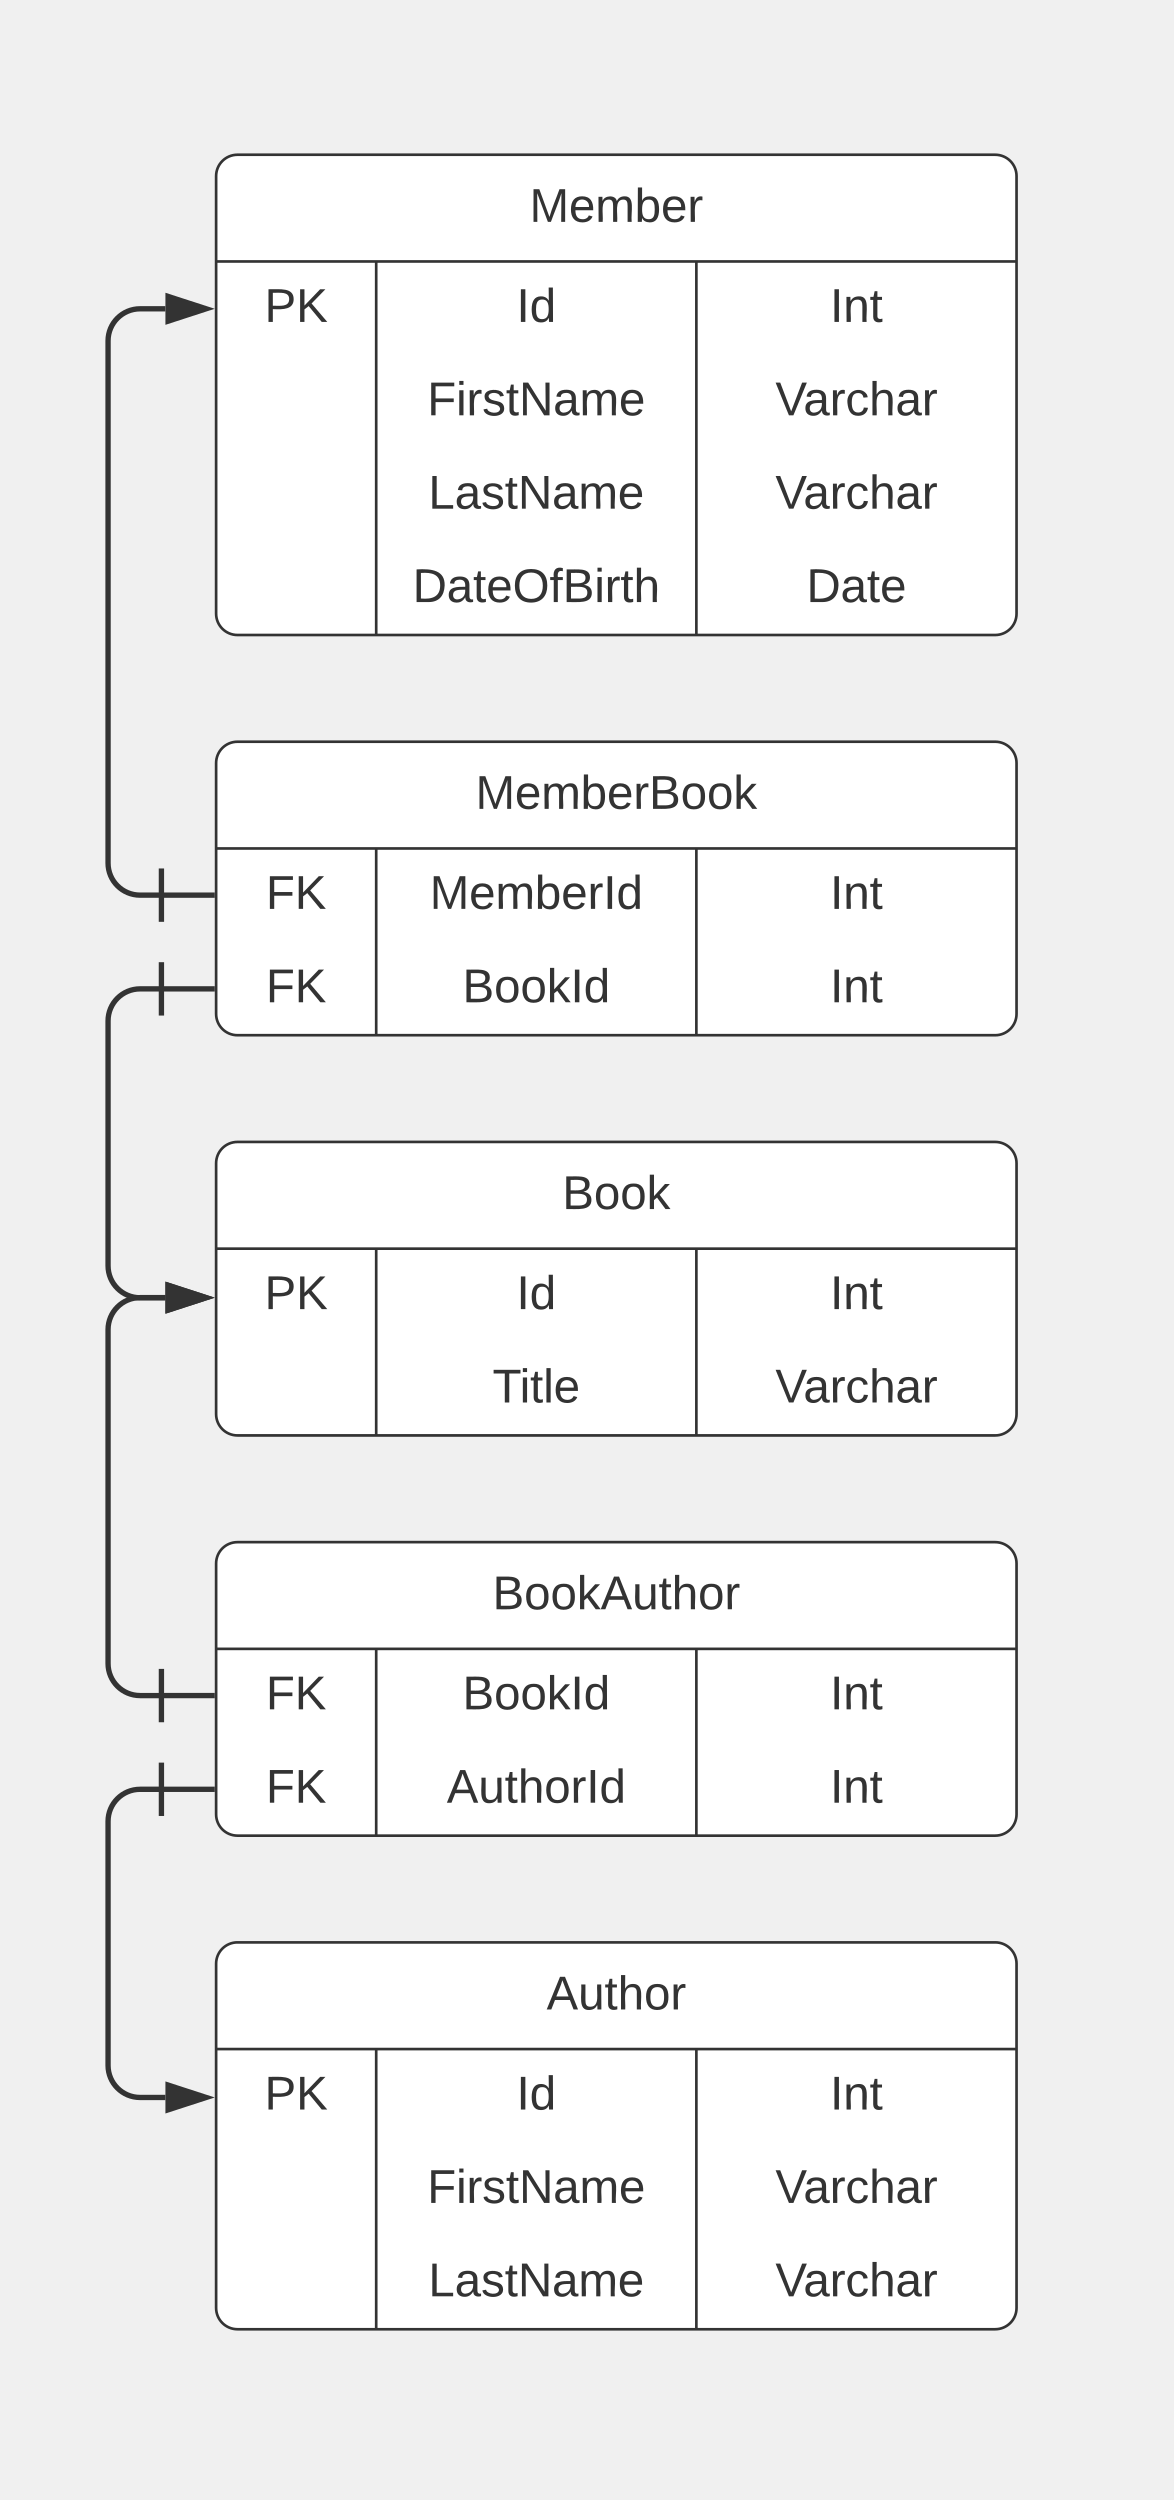
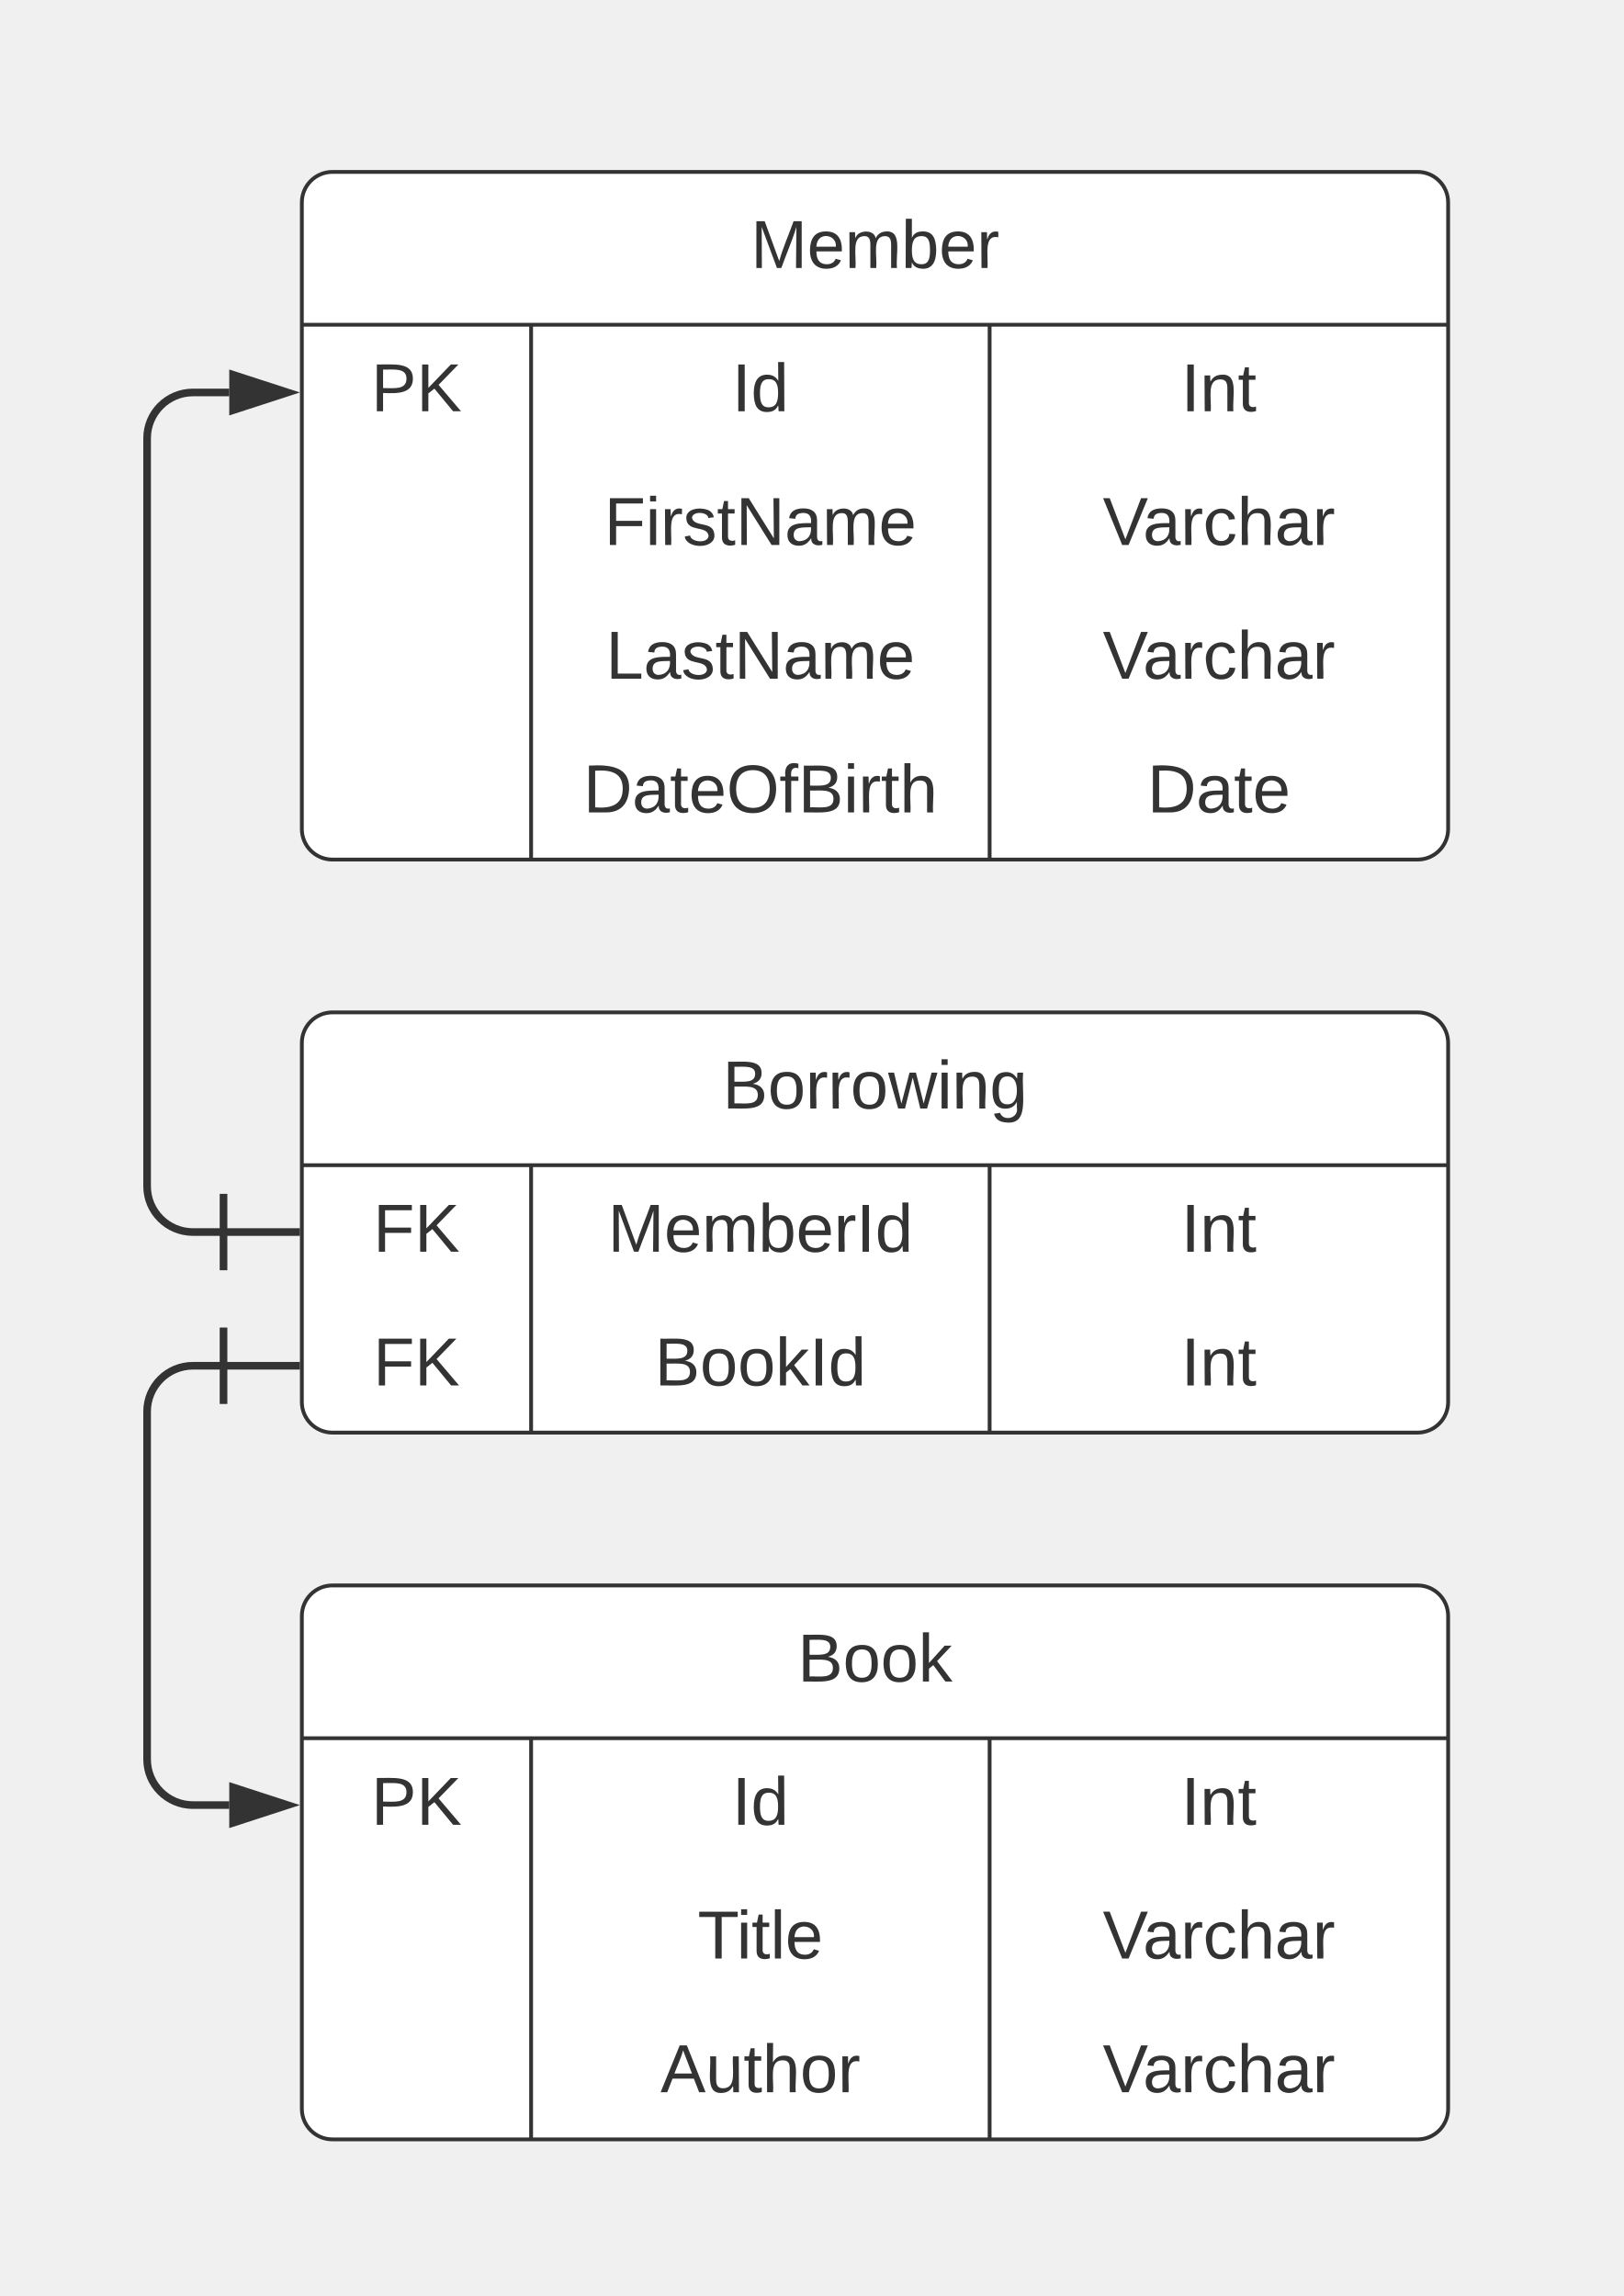
- <svg xmlns="http://www.w3.org/2000/svg" xmlns:ns1="lucid" xmlns:xlink="http://www.w3.org/1999/xlink" width="440" height="937">
-   <g transform="translate(-739 -172)" ns1:page-tab-id="0_0">
+ <svg xmlns="http://www.w3.org/2000/svg" xmlns:ns1="lucid" xmlns:xlink="http://www.w3.org/1999/xlink" width="425" height="601">
+   <g transform="translate(-741 -185)" ns1:page-tab-id="0_0">
    <path d="M820 238c0-4.42 3.58-8 8-8h284c4.42 0 8 3.58 8 8v164c0 4.42-3.58 8-8 8H828c-4.42 0-8-3.58-8-8z" fill="#fff" />
    <path d="M820 238c0-4.42 3.58-8 8-8h284c4.42 0 8 3.58 8 8v164c0 4.42-3.58 8-8 8H828c-4.42 0-8-3.58-8-8zM820 270h300M880 270v140M1000 270v140" stroke="#333" fill="none" />
    <use xlink:href="#a" transform="matrix(1,0,0,1,830,230) translate(107.4815 25.15556)" />
    <use xlink:href="#b" transform="matrix(1,0,0,1,825,272.5) translate(13.14815 20.15556)" />
    <use xlink:href="#c" transform="matrix(1,0,0,1,885,272.5) translate(47.59259 20.15556)" />
    <use xlink:href="#d" transform="matrix(1,0,0,1,1005,272.5) translate(45.12346 20.15556)" />
    <use xlink:href="#e" transform="matrix(1,0,0,1,885,307.5) translate(14.1358 20.15556)" />
    <use xlink:href="#f" transform="matrix(1,0,0,1,1005,307.5) translate(24.60494 20.15556)" />
    <use xlink:href="#g" transform="matrix(1,0,0,1,885,342.5) translate(14.55556 20.15556)" />
    <use xlink:href="#f" transform="matrix(1,0,0,1,1005,342.5) translate(24.60494 20.15556)" />
    <use xlink:href="#h" transform="matrix(1,0,0,1,885,377.5) translate(8.654321 20.15556)" />
    <use xlink:href="#i" transform="matrix(1,0,0,1,1005,377.5) translate(36.25926 20.15556)" />
-     <path d="M820 608c0-4.42 3.58-8 8-8h284c4.42 0 8 3.58 8 8v94c0 4.42-3.58 8-8 8H828c-4.42 0-8-3.58-8-8z" fill="#fff" />
-     <path d="M820 608c0-4.42 3.58-8 8-8h284c4.42 0 8 3.58 8 8v94c0 4.42-3.58 8-8 8H828c-4.42 0-8-3.58-8-8zM820 640h300M880 640v70M1000 640v70" stroke="#333" fill="none" />
+     <path d="M820 608c0-4.42 3.58-8 8-8h284c4.42 0 8 3.58 8 8v129c0 4.42-3.58 8-8 8H828c-4.42 0-8-3.58-8-8z" fill="#fff" />
+     <path d="M820 608c0-4.42 3.58-8 8-8h284c4.42 0 8 3.58 8 8v129c0 4.42-3.58 8-8 8H828c-4.42 0-8-3.58-8-8zM820 640h300M880 640v105M1000 640v105" stroke="#333" fill="none" />
    <use xlink:href="#j" transform="matrix(1,0,0,1,830,600) translate(119.7531 25.15556)" />
    <use xlink:href="#b" transform="matrix(1,0,0,1,825,642.5) translate(13.14815 20.15556)" />
    <use xlink:href="#c" transform="matrix(1,0,0,1,885,642.5) translate(47.59259 20.15556)" />
    <use xlink:href="#d" transform="matrix(1,0,0,1,1005,642.5) translate(45.12346 20.15556)" />
    <use xlink:href="#k" transform="matrix(1,0,0,1,885,677.5) translate(38.60494 20.15556)" />
    <use xlink:href="#f" transform="matrix(1,0,0,1,1005,677.5) translate(24.60494 20.15556)" />
-     <path d="M820 908c0-4.42 3.58-8 8-8h284c4.42 0 8 3.58 8 8v129c0 4.42-3.58 8-8 8H828c-4.42 0-8-3.58-8-8z" fill="#fff" />
-     <path d="M820 908c0-4.42 3.58-8 8-8h284c4.42 0 8 3.58 8 8v129c0 4.42-3.58 8-8 8H828c-4.42 0-8-3.58-8-8zM820 940h300M880 940v105M1000 940v105" stroke="#333" fill="none" />
-     <use xlink:href="#l" transform="matrix(1,0,0,1,830,900) translate(113.8519 25.15556)" />
-     <use xlink:href="#b" transform="matrix(1,0,0,1,825,942.5) translate(13.14815 20.15556)" />
-     <use xlink:href="#c" transform="matrix(1,0,0,1,885,942.5) translate(47.59259 20.15556)" />
-     <use xlink:href="#d" transform="matrix(1,0,0,1,1005,942.5) translate(45.12346 20.15556)" />
-     <use xlink:href="#e" transform="matrix(1,0,0,1,885,977.5) translate(14.1358 20.15556)" />
-     <use xlink:href="#f" transform="matrix(1,0,0,1,1005,977.5) translate(24.60494 20.15556)" />
-     <use xlink:href="#g" transform="matrix(1,0,0,1,885,1012.5) translate(14.55556 20.15556)" />
-     <use xlink:href="#f" transform="matrix(1,0,0,1,1005,1012.5) translate(24.60494 20.15556)" />
-     <path d="M820 758c0-4.42 3.58-8 8-8h284c4.42 0 8 3.58 8 8v94c0 4.42-3.58 8-8 8H828c-4.42 0-8-3.58-8-8z" fill="#fff" />
-     <path d="M820 758c0-4.42 3.58-8 8-8h284c4.42 0 8 3.58 8 8v94c0 4.42-3.58 8-8 8H828c-4.42 0-8-3.58-8-8zM820 790h300M880 790v70M1000 790v70" stroke="#333" fill="none" />
-     <use xlink:href="#m" transform="matrix(1,0,0,1,830,750) translate(93.60494 25.15556)" />
-     <use xlink:href="#n" transform="matrix(1,0,0,1,825,792.5) translate(13.66667 20.15556)" />
-     <use xlink:href="#o" transform="matrix(1,0,0,1,885,792.5) translate(27.34568 20.15556)" />
-     <use xlink:href="#d" transform="matrix(1,0,0,1,1005,792.5) translate(45.12346 20.15556)" />
-     <use xlink:href="#n" transform="matrix(1,0,0,1,825,827.5) translate(13.66667 20.15556)" />
-     <use xlink:href="#p" transform="matrix(1,0,0,1,885,827.5) translate(21.44444 20.15556)" />
-     <use xlink:href="#d" transform="matrix(1,0,0,1,1005,827.5) translate(45.12346 20.15556)" />
+     <use xlink:href="#l" transform="matrix(1,0,0,1,885,712.5) translate(28.85185 20.15556)" />
+     <use xlink:href="#m" transform="matrix(1,0,0,1,1005,712.5) translate(24.60494 20.15556)" />
    <path d="M820 458c0-4.42 3.58-8 8-8h284c4.42 0 8 3.58 8 8v94c0 4.42-3.58 8-8 8H828c-4.42 0-8-3.58-8-8z" fill="#fff" />
    <path d="M820 458c0-4.42 3.58-8 8-8h284c4.42 0 8 3.58 8 8v94c0 4.42-3.58 8-8 8H828c-4.42 0-8-3.58-8-8zM820 490h300M880 490v70M1000 490v70" stroke="#333" fill="none" />
-     <use xlink:href="#q" transform="matrix(1,0,0,1,830,450) translate(87.23457 25.15556)" />
-     <use xlink:href="#n" transform="matrix(1,0,0,1,825,492.5) translate(13.66667 20.15556)" />
-     <use xlink:href="#r" transform="matrix(1,0,0,1,885,492.5) translate(15.07407 20.15556)" />
+     <use xlink:href="#n" transform="matrix(1,0,0,1,830,450) translate(100.0988 25.15556)" />
+     <use xlink:href="#o" transform="matrix(1,0,0,1,825,492.5) translate(13.66667 20.15556)" />
+     <use xlink:href="#p" transform="matrix(1,0,0,1,885,492.5) translate(15.07407 20.15556)" />
    <use xlink:href="#d" transform="matrix(1,0,0,1,1005,492.5) translate(45.12346 20.15556)" />
-     <use xlink:href="#n" transform="matrix(1,0,0,1,825,527.5) translate(13.66667 20.15556)" />
-     <use xlink:href="#o" transform="matrix(1,0,0,1,885,527.5) translate(27.34568 20.15556)" />
+     <use xlink:href="#o" transform="matrix(1,0,0,1,825,527.5) translate(13.66667 20.15556)" />
+     <use xlink:href="#q" transform="matrix(1,0,0,1,885,527.5) translate(27.34568 20.15556)" />
    <use xlink:href="#d" transform="matrix(1,0,0,1,1005,527.5) translate(45.12346 20.15556)" />
-     <path d="M799.5 807.5h-8c-6.63 0-12-5.36-12-12V670.35c0-6.63 5.37-12 12-12h9.5" stroke="#333" stroke-width="2" fill="none" />
-     <path d="M799.5 797.5v20M819.5 807.5h-20" stroke="#333" stroke-width="2" fill="#fff" />
-     <path d="M816.26 658.34L802 662.97v-9.27z" stroke="#333" stroke-width="2" fill="#333" />
-     <path d="M799.5 842.63h-8c-6.63 0-12 5.37-12 12v91.5c0 6.62 5.37 12 12 12h9.5" stroke="#333" stroke-width="2" fill="none" />
-     <path d="M799.5 832.63v20M819.5 842.63h-20" stroke="#333" stroke-width="2" fill="#fff" />
-     <path d="M816.26 958.13L802 962.76v-9.27z" stroke="#333" stroke-width="2" fill="#333" />
-     <path d="M799.5 542.63h-8c-6.63 0-12 5.37-12 12v91.77c0 6.63 5.37 12 12 12h9.5" stroke="#333" stroke-width="2" fill="none" />
-     <path d="M799.5 532.63v20M819.5 542.63h-20" stroke="#333" stroke-width="2" fill="#fff" />
-     <path d="M816.26 658.4L802 663.04v-9.28z" stroke="#333" stroke-width="2" fill="#333" />
-     <path d="M799.5 507.5h-8c-6.63 0-12-5.36-12-12V299.74c0-6.62 5.37-12 12-12h9.5" stroke="#333" stroke-width="2" fill="none" />
+     <path d="M799.5 542.5h-8c-6.63 0-12 5.37-12 12v91c0 6.63 5.37 12 12 12h9.5" stroke="#333" stroke-width="2" fill="none" />
+     <path d="M799.5 532.5v20M819.5 542.5h-20" stroke="#333" stroke-width="2" fill="#fff" />
+     <path d="M816.26 657.5L802 662.14v-9.28z" stroke="#333" stroke-width="2" fill="#333" />
+     <path d="M799.5 507.5h-8c-6.63 0-12-5.37-12-12V299.73c0-6.62 5.37-12 12-12h9.5" stroke="#333" stroke-width="2" fill="none" />
    <path d="M799.5 497.5v20M819.5 507.5h-20" stroke="#333" stroke-width="2" fill="#fff" />
    <path d="M816.26 287.73L802 292.37v-9.27z" stroke="#333" stroke-width="2" fill="#333" />
    <defs>
-       <path fill="#333" d="M240 0l2-218c-23 76-54 145-80 218h-23L58-218 59 0H30v-248h44l77 211c21-75 51-140 76-211h43V0h-30" id="s" />
-       <path fill="#333" d="M100-194c63 0 86 42 84 106H49c0 40 14 67 53 68 26 1 43-12 49-29l28 8c-11 28-37 45-77 45C44 4 14-33 15-96c1-61 26-98 85-98zm52 81c6-60-76-77-97-28-3 7-6 17-6 28h103" id="t" />
-       <path fill="#333" d="M210-169c-67 3-38 105-44 169h-31v-121c0-29-5-50-35-48C34-165 62-65 56 0H25l-1-190h30c1 10-1 24 2 32 10-44 99-50 107 0 11-21 27-35 58-36 85-2 47 119 55 194h-31v-121c0-29-5-49-35-48" id="u" />
-       <path fill="#333" d="M115-194c53 0 69 39 70 98 0 66-23 100-70 100C84 3 66-7 56-30L54 0H23l1-261h32v101c10-23 28-34 59-34zm-8 174c40 0 45-34 45-75 0-40-5-75-45-74-42 0-51 32-51 76 0 43 10 73 51 73" id="v" />
-       <path fill="#333" d="M114-163C36-179 61-72 57 0H25l-1-190h30c1 12-1 29 2 39 6-27 23-49 58-41v29" id="w" />
+       <path fill="#333" d="M240 0l2-218c-23 76-54 145-80 218h-23L58-218 59 0H30v-248h44l77 211c21-75 51-140 76-211h43V0h-30" id="r" />
+       <path fill="#333" d="M100-194c63 0 86 42 84 106H49c0 40 14 67 53 68 26 1 43-12 49-29l28 8c-11 28-37 45-77 45C44 4 14-33 15-96c1-61 26-98 85-98zm52 81c6-60-76-77-97-28-3 7-6 17-6 28h103" id="s" />
+       <path fill="#333" d="M210-169c-67 3-38 105-44 169h-31v-121c0-29-5-50-35-48C34-165 62-65 56 0H25l-1-190h30c1 10-1 24 2 32 10-44 99-50 107 0 11-21 27-35 58-36 85-2 47 119 55 194h-31v-121c0-29-5-49-35-48" id="t" />
+       <path fill="#333" d="M115-194c53 0 69 39 70 98 0 66-23 100-70 100C84 3 66-7 56-30L54 0H23l1-261h32v101c10-23 28-34 59-34zm-8 174c40 0 45-34 45-75 0-40-5-75-45-74-42 0-51 32-51 76 0 43 10 73 51 73" id="u" />
+       <path fill="#333" d="M114-163C36-179 61-72 57 0H25l-1-190h30c1 12-1 29 2 39 6-27 23-49 58-41v29" id="v" />
      <g id="a">
-         <use transform="matrix(0.04938272,0,0,0.04938272,0,0)" xlink:href="#s" />
-         <use transform="matrix(0.04938272,0,0,0.04938272,14.76543,0)" xlink:href="#t" />
-         <use transform="matrix(0.04938272,0,0,0.04938272,24.64198,0)" xlink:href="#u" />
-         <use transform="matrix(0.04938272,0,0,0.04938272,39.40741,0)" xlink:href="#v" />
-         <use transform="matrix(0.04938272,0,0,0.04938272,49.28395,0)" xlink:href="#t" />
-         <use transform="matrix(0.04938272,0,0,0.04938272,59.16049,0)" xlink:href="#w" />
-       </g>
-       <path fill="#333" d="M30-248c87 1 191-15 191 75 0 78-77 80-158 76V0H30v-248zm33 125c57 0 124 11 124-50 0-59-68-47-124-48v98" id="x" />
-       <path fill="#333" d="M194 0L95-120 63-95V0H30v-248h33v124l119-124h40L117-140 236 0h-42" id="y" />
+         <use transform="matrix(0.04938272,0,0,0.04938272,0,0)" xlink:href="#r" />
+         <use transform="matrix(0.04938272,0,0,0.04938272,14.76543,0)" xlink:href="#s" />
+         <use transform="matrix(0.04938272,0,0,0.04938272,24.64198,0)" xlink:href="#t" />
+         <use transform="matrix(0.04938272,0,0,0.04938272,39.40741,0)" xlink:href="#u" />
+         <use transform="matrix(0.04938272,0,0,0.04938272,49.28395,0)" xlink:href="#s" />
+         <use transform="matrix(0.04938272,0,0,0.04938272,59.16049,0)" xlink:href="#v" />
+       </g>
+       <path fill="#333" d="M30-248c87 1 191-15 191 75 0 78-77 80-158 76V0H30v-248zm33 125c57 0 124 11 124-50 0-59-68-47-124-48v98" id="w" />
+       <path fill="#333" d="M194 0L95-120 63-95V0H30v-248h33v124l119-124h40L117-140 236 0h-42" id="x" />
      <g id="b">
-         <use transform="matrix(0.04938272,0,0,0.04938272,0,0)" xlink:href="#x" />
-         <use transform="matrix(0.04938272,0,0,0.04938272,11.85185,0)" xlink:href="#y" />
-       </g>
-       <path fill="#333" d="M33 0v-248h34V0H33" id="z" />
-       <path fill="#333" d="M85-194c31 0 48 13 60 33l-1-100h32l1 261h-30c-2-10 0-23-3-31C134-8 116 4 85 4 32 4 16-35 15-94c0-66 23-100 70-100zm9 24c-40 0-46 34-46 75 0 40 6 74 45 74 42 0 51-32 51-76 0-42-9-74-50-73" id="A" />
+         <use transform="matrix(0.04938272,0,0,0.04938272,0,0)" xlink:href="#w" />
+         <use transform="matrix(0.04938272,0,0,0.04938272,11.85185,0)" xlink:href="#x" />
+       </g>
+       <path fill="#333" d="M33 0v-248h34V0H33" id="y" />
+       <path fill="#333" d="M85-194c31 0 48 13 60 33l-1-100h32l1 261h-30c-2-10 0-23-3-31C134-8 116 4 85 4 32 4 16-35 15-94c0-66 23-100 70-100zm9 24c-40 0-46 34-46 75 0 40 6 74 45 74 42 0 51-32 51-76 0-42-9-74-50-73" id="z" />
      <g id="c">
-         <use transform="matrix(0.04938272,0,0,0.04938272,0,0)" xlink:href="#z" />
+         <use transform="matrix(0.04938272,0,0,0.04938272,0,0)" xlink:href="#y" />
+         <use transform="matrix(0.04938272,0,0,0.04938272,4.938272,0)" xlink:href="#z" />
+       </g>
+       <path fill="#333" d="M117-194c89-4 53 116 60 194h-32v-121c0-31-8-49-39-48C34-167 62-67 57 0H25l-1-190h30c1 10-1 24 2 32 11-22 29-35 61-36" id="A" />
+       <path fill="#333" d="M59-47c-2 24 18 29 38 22v24C64 9 27 4 27-40v-127H5v-23h24l9-43h21v43h35v23H59v120" id="B" />
+       <g id="d">
+         <use transform="matrix(0.04938272,0,0,0.04938272,0,0)" xlink:href="#y" />
        <use transform="matrix(0.04938272,0,0,0.04938272,4.938272,0)" xlink:href="#A" />
-       </g>
-       <path fill="#333" d="M117-194c89-4 53 116 60 194h-32v-121c0-31-8-49-39-48C34-167 62-67 57 0H25l-1-190h30c1 10-1 24 2 32 11-22 29-35 61-36" id="B" />
-       <path fill="#333" d="M59-47c-2 24 18 29 38 22v24C64 9 27 4 27-40v-127H5v-23h24l9-43h21v43h35v23H59v120" id="C" />
-       <g id="d">
-         <use transform="matrix(0.04938272,0,0,0.04938272,0,0)" xlink:href="#z" />
-         <use transform="matrix(0.04938272,0,0,0.04938272,4.938272,0)" xlink:href="#B" />
-         <use transform="matrix(0.04938272,0,0,0.04938272,14.81481,0)" xlink:href="#C" />
-       </g>
-       <path fill="#333" d="M63-220v92h138v28H63V0H30v-248h175v28H63" id="D" />
-       <path fill="#333" d="M24-231v-30h32v30H24zM24 0v-190h32V0H24" id="E" />
-       <path fill="#333" d="M135-143c-3-34-86-38-87 0 15 53 115 12 119 90S17 21 10-45l28-5c4 36 97 45 98 0-10-56-113-15-118-90-4-57 82-63 122-42 12 7 21 19 24 35" id="F" />
-       <path fill="#333" d="M190 0L58-211 59 0H30v-248h39L202-35l-2-213h31V0h-41" id="G" />
-       <path fill="#333" d="M141-36C126-15 110 5 73 4 37 3 15-17 15-53c-1-64 63-63 125-63 3-35-9-54-41-54-24 1-41 7-42 31l-33-3c5-37 33-52 76-52 45 0 72 20 72 64v82c-1 20 7 32 28 27v20c-31 9-61-2-59-35zM48-53c0 20 12 33 32 33 41-3 63-29 60-74-43 2-92-5-92 41" id="H" />
+         <use transform="matrix(0.04938272,0,0,0.04938272,14.81481,0)" xlink:href="#B" />
+       </g>
+       <path fill="#333" d="M63-220v92h138v28H63V0H30v-248h175v28H63" id="C" />
+       <path fill="#333" d="M24-231v-30h32v30H24zM24 0v-190h32V0H24" id="D" />
+       <path fill="#333" d="M135-143c-3-34-86-38-87 0 15 53 115 12 119 90S17 21 10-45l28-5c4 36 97 45 98 0-10-56-113-15-118-90-4-57 82-63 122-42 12 7 21 19 24 35" id="E" />
+       <path fill="#333" d="M190 0L58-211 59 0H30v-248h39L202-35l-2-213h31V0h-41" id="F" />
+       <path fill="#333" d="M141-36C126-15 110 5 73 4 37 3 15-17 15-53c-1-64 63-63 125-63 3-35-9-54-41-54-24 1-41 7-42 31l-33-3c5-37 33-52 76-52 45 0 72 20 72 64v82c-1 20 7 32 28 27v20c-31 9-61-2-59-35zM48-53c0 20 12 33 32 33 41-3 63-29 60-74-43 2-92-5-92 41" id="G" />
      <g id="e">
-         <use transform="matrix(0.04938272,0,0,0.04938272,0,0)" xlink:href="#D" />
-         <use transform="matrix(0.04938272,0,0,0.04938272,10.81481,0)" xlink:href="#E" />
-         <use transform="matrix(0.04938272,0,0,0.04938272,14.71605,0)" xlink:href="#w" />
-         <use transform="matrix(0.04938272,0,0,0.04938272,20.59259,0)" xlink:href="#F" />
-         <use transform="matrix(0.04938272,0,0,0.04938272,29.48148,0)" xlink:href="#C" />
-         <use transform="matrix(0.04938272,0,0,0.04938272,34.41975,0)" xlink:href="#G" />
-         <use transform="matrix(0.04938272,0,0,0.04938272,47.20988,0)" xlink:href="#H" />
-         <use transform="matrix(0.04938272,0,0,0.04938272,57.08642,0)" xlink:href="#u" />
-         <use transform="matrix(0.04938272,0,0,0.04938272,71.85185,0)" xlink:href="#t" />
-       </g>
-       <path fill="#333" d="M137 0h-34L2-248h35l83 218 83-218h36" id="I" />
-       <path fill="#333" d="M96-169c-40 0-48 33-48 73s9 75 48 75c24 0 41-14 43-38l32 2c-6 37-31 61-74 61-59 0-76-41-82-99-10-93 101-131 147-64 4 7 5 14 7 22l-32 3c-4-21-16-35-41-35" id="J" />
-       <path fill="#333" d="M106-169C34-169 62-67 57 0H25v-261h32l-1 103c12-21 28-36 61-36 89 0 53 116 60 194h-32v-121c2-32-8-49-39-48" id="K" />
+         <use transform="matrix(0.04938272,0,0,0.04938272,0,0)" xlink:href="#C" />
+         <use transform="matrix(0.04938272,0,0,0.04938272,10.81481,0)" xlink:href="#D" />
+         <use transform="matrix(0.04938272,0,0,0.04938272,14.71605,0)" xlink:href="#v" />
+         <use transform="matrix(0.04938272,0,0,0.04938272,20.59259,0)" xlink:href="#E" />
+         <use transform="matrix(0.04938272,0,0,0.04938272,29.48148,0)" xlink:href="#B" />
+         <use transform="matrix(0.04938272,0,0,0.04938272,34.41975,0)" xlink:href="#F" />
+         <use transform="matrix(0.04938272,0,0,0.04938272,47.20988,0)" xlink:href="#G" />
+         <use transform="matrix(0.04938272,0,0,0.04938272,57.08642,0)" xlink:href="#t" />
+         <use transform="matrix(0.04938272,0,0,0.04938272,71.85185,0)" xlink:href="#s" />
+       </g>
+       <path fill="#333" d="M137 0h-34L2-248h35l83 218 83-218h36" id="H" />
+       <path fill="#333" d="M96-169c-40 0-48 33-48 73s9 75 48 75c24 0 41-14 43-38l32 2c-6 37-31 61-74 61-59 0-76-41-82-99-10-93 101-131 147-64 4 7 5 14 7 22l-32 3c-4-21-16-35-41-35" id="I" />
+       <path fill="#333" d="M106-169C34-169 62-67 57 0H25v-261h32l-1 103c12-21 28-36 61-36 89 0 53 116 60 194h-32v-121c2-32-8-49-39-48" id="J" />
      <g id="f">
-         <use transform="matrix(0.04938272,0,0,0.04938272,0,0)" xlink:href="#I" />
-         <use transform="matrix(0.04938272,0,0,0.04938272,10.51852,0)" xlink:href="#H" />
-         <use transform="matrix(0.04938272,0,0,0.04938272,20.39506,0)" xlink:href="#w" />
-         <use transform="matrix(0.04938272,0,0,0.04938272,26.2716,0)" xlink:href="#J" />
-         <use transform="matrix(0.04938272,0,0,0.04938272,35.16049,0)" xlink:href="#K" />
-         <use transform="matrix(0.04938272,0,0,0.04938272,45.03704,0)" xlink:href="#H" />
-         <use transform="matrix(0.04938272,0,0,0.04938272,54.91358,0)" xlink:href="#w" />
-       </g>
-       <path fill="#333" d="M30 0v-248h33v221h125V0H30" id="L" />
+         <use transform="matrix(0.04938272,0,0,0.04938272,0,0)" xlink:href="#H" />
+         <use transform="matrix(0.04938272,0,0,0.04938272,10.51852,0)" xlink:href="#G" />
+         <use transform="matrix(0.04938272,0,0,0.04938272,20.39506,0)" xlink:href="#v" />
+         <use transform="matrix(0.04938272,0,0,0.04938272,26.2716,0)" xlink:href="#I" />
+         <use transform="matrix(0.04938272,0,0,0.04938272,35.16049,0)" xlink:href="#J" />
+         <use transform="matrix(0.04938272,0,0,0.04938272,45.03704,0)" xlink:href="#G" />
+         <use transform="matrix(0.04938272,0,0,0.04938272,54.91358,0)" xlink:href="#v" />
+       </g>
+       <path fill="#333" d="M30 0v-248h33v221h125V0H30" id="K" />
      <g id="g">
+         <use transform="matrix(0.04938272,0,0,0.04938272,0,0)" xlink:href="#K" />
+         <use transform="matrix(0.04938272,0,0,0.04938272,9.876543,0)" xlink:href="#G" />
+         <use transform="matrix(0.04938272,0,0,0.04938272,19.75309,0)" xlink:href="#E" />
+         <use transform="matrix(0.04938272,0,0,0.04938272,28.64198,0)" xlink:href="#B" />
+         <use transform="matrix(0.04938272,0,0,0.04938272,33.58025,0)" xlink:href="#F" />
+         <use transform="matrix(0.04938272,0,0,0.04938272,46.37037,0)" xlink:href="#G" />
+         <use transform="matrix(0.04938272,0,0,0.04938272,56.24691,0)" xlink:href="#t" />
+         <use transform="matrix(0.04938272,0,0,0.04938272,71.01235,0)" xlink:href="#s" />
+       </g>
+       <path fill="#333" d="M30-248c118-7 216 8 213 122C240-48 200 0 122 0H30v-248zM63-27c89 8 146-16 146-99s-60-101-146-95v194" id="L" />
+       <path fill="#333" d="M140-251c81 0 123 46 123 126C263-46 219 4 140 4 59 4 17-45 17-125s42-126 123-126zm0 227c63 0 89-41 89-101s-29-99-89-99c-61 0-89 39-89 99S79-25 140-24" id="M" />
+       <path fill="#333" d="M101-234c-31-9-42 10-38 44h38v23H63V0H32v-167H5v-23h27c-7-52 17-82 69-68v24" id="N" />
+       <path fill="#333" d="M160-131c35 5 61 23 61 61C221 17 115-2 30 0v-248c76 3 177-17 177 60 0 33-19 50-47 57zm-97-11c50-1 110 9 110-42 0-47-63-36-110-37v79zm0 115c55-2 124 14 124-45 0-56-70-42-124-44v89" id="O" />
+       <g id="h">
        <use transform="matrix(0.04938272,0,0,0.04938272,0,0)" xlink:href="#L" />
-         <use transform="matrix(0.04938272,0,0,0.04938272,9.876543,0)" xlink:href="#H" />
-         <use transform="matrix(0.04938272,0,0,0.04938272,19.75309,0)" xlink:href="#F" />
-         <use transform="matrix(0.04938272,0,0,0.04938272,28.64198,0)" xlink:href="#C" />
-         <use transform="matrix(0.04938272,0,0,0.04938272,33.58025,0)" xlink:href="#G" />
-         <use transform="matrix(0.04938272,0,0,0.04938272,46.37037,0)" xlink:href="#H" />
-         <use transform="matrix(0.04938272,0,0,0.04938272,56.24691,0)" xlink:href="#u" />
-         <use transform="matrix(0.04938272,0,0,0.04938272,71.01235,0)" xlink:href="#t" />
-       </g>
-       <path fill="#333" d="M30-248c118-7 216 8 213 122C240-48 200 0 122 0H30v-248zM63-27c89 8 146-16 146-99s-60-101-146-95v194" id="M" />
-       <path fill="#333" d="M140-251c81 0 123 46 123 126C263-46 219 4 140 4 59 4 17-45 17-125s42-126 123-126zm0 227c63 0 89-41 89-101s-29-99-89-99c-61 0-89 39-89 99S79-25 140-24" id="N" />
-       <path fill="#333" d="M101-234c-31-9-42 10-38 44h38v23H63V0H32v-167H5v-23h27c-7-52 17-82 69-68v24" id="O" />
-       <path fill="#333" d="M160-131c35 5 61 23 61 61C221 17 115-2 30 0v-248c76 3 177-17 177 60 0 33-19 50-47 57zm-97-11c50-1 110 9 110-42 0-47-63-36-110-37v79zm0 115c55-2 124 14 124-45 0-56-70-42-124-44v89" id="P" />
-       <g id="h">
-         <use transform="matrix(0.04938272,0,0,0.04938272,0,0)" xlink:href="#M" />
-         <use transform="matrix(0.04938272,0,0,0.04938272,12.79012,0)" xlink:href="#H" />
-         <use transform="matrix(0.04938272,0,0,0.04938272,22.66667,0)" xlink:href="#C" />
-         <use transform="matrix(0.04938272,0,0,0.04938272,27.60494,0)" xlink:href="#t" />
-         <use transform="matrix(0.04938272,0,0,0.04938272,37.48148,0)" xlink:href="#N" />
-         <use transform="matrix(0.04938272,0,0,0.04938272,51.30864,0)" xlink:href="#O" />
-         <use transform="matrix(0.04938272,0,0,0.04938272,56.24691,0)" xlink:href="#P" />
-         <use transform="matrix(0.04938272,0,0,0.04938272,68.09877,0)" xlink:href="#E" />
-         <use transform="matrix(0.04938272,0,0,0.04938272,72,0)" xlink:href="#w" />
-         <use transform="matrix(0.04938272,0,0,0.04938272,77.87654,0)" xlink:href="#C" />
-         <use transform="matrix(0.04938272,0,0,0.04938272,82.81481,0)" xlink:href="#K" />
+         <use transform="matrix(0.04938272,0,0,0.04938272,12.79012,0)" xlink:href="#G" />
+         <use transform="matrix(0.04938272,0,0,0.04938272,22.66667,0)" xlink:href="#B" />
+         <use transform="matrix(0.04938272,0,0,0.04938272,27.60494,0)" xlink:href="#s" />
+         <use transform="matrix(0.04938272,0,0,0.04938272,37.48148,0)" xlink:href="#M" />
+         <use transform="matrix(0.04938272,0,0,0.04938272,51.30864,0)" xlink:href="#N" />
+         <use transform="matrix(0.04938272,0,0,0.04938272,56.24691,0)" xlink:href="#O" />
+         <use transform="matrix(0.04938272,0,0,0.04938272,68.09877,0)" xlink:href="#D" />
+         <use transform="matrix(0.04938272,0,0,0.04938272,72,0)" xlink:href="#v" />
+         <use transform="matrix(0.04938272,0,0,0.04938272,77.87654,0)" xlink:href="#B" />
+         <use transform="matrix(0.04938272,0,0,0.04938272,82.81481,0)" xlink:href="#J" />
      </g>
      <g id="i">
-         <use transform="matrix(0.04938272,0,0,0.04938272,0,0)" xlink:href="#M" />
-         <use transform="matrix(0.04938272,0,0,0.04938272,12.79012,0)" xlink:href="#H" />
-         <use transform="matrix(0.04938272,0,0,0.04938272,22.66667,0)" xlink:href="#C" />
-         <use transform="matrix(0.04938272,0,0,0.04938272,27.60494,0)" xlink:href="#t" />
-       </g>
-       <path fill="#333" d="M100-194c62-1 85 37 85 99 1 63-27 99-86 99S16-35 15-95c0-66 28-99 85-99zM99-20c44 1 53-31 53-75 0-43-8-75-51-75s-53 32-53 75 10 74 51 75" id="Q" />
-       <path fill="#333" d="M143 0L79-87 56-68V0H24v-261h32v163l83-92h37l-77 82L181 0h-38" id="R" />
+         <use transform="matrix(0.04938272,0,0,0.04938272,0,0)" xlink:href="#L" />
+         <use transform="matrix(0.04938272,0,0,0.04938272,12.79012,0)" xlink:href="#G" />
+         <use transform="matrix(0.04938272,0,0,0.04938272,22.66667,0)" xlink:href="#B" />
+         <use transform="matrix(0.04938272,0,0,0.04938272,27.60494,0)" xlink:href="#s" />
+       </g>
+       <path fill="#333" d="M100-194c62-1 85 37 85 99 1 63-27 99-86 99S16-35 15-95c0-66 28-99 85-99zM99-20c44 1 53-31 53-75 0-43-8-75-51-75s-53 32-53 75 10 74 51 75" id="P" />
+       <path fill="#333" d="M143 0L79-87 56-68V0H24v-261h32v163l83-92h37l-77 82L181 0h-38" id="Q" />
      <g id="j">
-         <use transform="matrix(0.04938272,0,0,0.04938272,0,0)" xlink:href="#P" />
-         <use transform="matrix(0.04938272,0,0,0.04938272,11.85185,0)" xlink:href="#Q" />
-         <use transform="matrix(0.04938272,0,0,0.04938272,21.7284,0)" xlink:href="#Q" />
-         <use transform="matrix(0.04938272,0,0,0.04938272,31.60494,0)" xlink:href="#R" />
-       </g>
-       <path fill="#333" d="M127-220V0H93v-220H8v-28h204v28h-85" id="S" />
-       <path fill="#333" d="M24 0v-261h32V0H24" id="T" />
+         <use transform="matrix(0.04938272,0,0,0.04938272,0,0)" xlink:href="#O" />
+         <use transform="matrix(0.04938272,0,0,0.04938272,11.85185,0)" xlink:href="#P" />
+         <use transform="matrix(0.04938272,0,0,0.04938272,21.7284,0)" xlink:href="#P" />
+         <use transform="matrix(0.04938272,0,0,0.04938272,31.60494,0)" xlink:href="#Q" />
+       </g>
+       <path fill="#333" d="M127-220V0H93v-220H8v-28h204v28h-85" id="R" />
+       <path fill="#333" d="M24 0v-261h32V0H24" id="S" />
      <g id="k">
-         <use transform="matrix(0.04938272,0,0,0.04938272,0,0)" xlink:href="#S" />
-         <use transform="matrix(0.04938272,0,0,0.04938272,10.17284,0)" xlink:href="#E" />
-         <use transform="matrix(0.04938272,0,0,0.04938272,14.07407,0)" xlink:href="#C" />
-         <use transform="matrix(0.04938272,0,0,0.04938272,19.01235,0)" xlink:href="#T" />
-         <use transform="matrix(0.04938272,0,0,0.04938272,22.91358,0)" xlink:href="#t" />
-       </g>
-       <path fill="#333" d="M205 0l-28-72H64L36 0H1l101-248h38L239 0h-34zm-38-99l-47-123c-12 45-31 82-46 123h93" id="U" />
-       <path fill="#333" d="M84 4C-5 8 30-112 23-190h32v120c0 31 7 50 39 49 72-2 45-101 50-169h31l1 190h-30c-1-10 1-25-2-33-11 22-28 36-60 37" id="V" />
+         <use transform="matrix(0.04938272,0,0,0.04938272,0,0)" xlink:href="#R" />
+         <use transform="matrix(0.04938272,0,0,0.04938272,10.17284,0)" xlink:href="#D" />
+         <use transform="matrix(0.04938272,0,0,0.04938272,14.07407,0)" xlink:href="#B" />
+         <use transform="matrix(0.04938272,0,0,0.04938272,19.01235,0)" xlink:href="#S" />
+         <use transform="matrix(0.04938272,0,0,0.04938272,22.91358,0)" xlink:href="#s" />
+       </g>
+       <path fill="#333" d="M205 0l-28-72H64L36 0H1l101-248h38L239 0h-34zm-38-99l-47-123c-12 45-31 82-46 123h93" id="T" />
+       <path fill="#333" d="M84 4C-5 8 30-112 23-190h32v120c0 31 7 50 39 49 72-2 45-101 50-169h31l1 190h-30c-1-10 1-25-2-33-11 22-28 36-60 37" id="U" />
      <g id="l">
-         <use transform="matrix(0.04938272,0,0,0.04938272,0,0)" xlink:href="#U" />
-         <use transform="matrix(0.04938272,0,0,0.04938272,11.85185,0)" xlink:href="#V" />
-         <use transform="matrix(0.04938272,0,0,0.04938272,21.7284,0)" xlink:href="#C" />
-         <use transform="matrix(0.04938272,0,0,0.04938272,26.66667,0)" xlink:href="#K" />
-         <use transform="matrix(0.04938272,0,0,0.04938272,36.54321,0)" xlink:href="#Q" />
-         <use transform="matrix(0.04938272,0,0,0.04938272,46.41975,0)" xlink:href="#w" />
+         <use transform="matrix(0.04938272,0,0,0.04938272,0,0)" xlink:href="#T" />
+         <use transform="matrix(0.04938272,0,0,0.04938272,11.85185,0)" xlink:href="#U" />
+         <use transform="matrix(0.04938272,0,0,0.04938272,21.7284,0)" xlink:href="#B" />
+         <use transform="matrix(0.04938272,0,0,0.04938272,26.66667,0)" xlink:href="#J" />
+         <use transform="matrix(0.04938272,0,0,0.04938272,36.54321,0)" xlink:href="#P" />
+         <use transform="matrix(0.04938272,0,0,0.04938272,46.41975,0)" xlink:href="#v" />
      </g>
      <g id="m">
-         <use transform="matrix(0.04938272,0,0,0.04938272,0,0)" xlink:href="#P" />
-         <use transform="matrix(0.04938272,0,0,0.04938272,11.85185,0)" xlink:href="#Q" />
-         <use transform="matrix(0.04938272,0,0,0.04938272,21.7284,0)" xlink:href="#Q" />
-         <use transform="matrix(0.04938272,0,0,0.04938272,31.60494,0)" xlink:href="#R" />
-         <use transform="matrix(0.04938272,0,0,0.04938272,40.49383,0)" xlink:href="#U" />
-         <use transform="matrix(0.04938272,0,0,0.04938272,52.34568,0)" xlink:href="#V" />
-         <use transform="matrix(0.04938272,0,0,0.04938272,62.22222,0)" xlink:href="#C" />
-         <use transform="matrix(0.04938272,0,0,0.04938272,67.16049,0)" xlink:href="#K" />
-         <use transform="matrix(0.04938272,0,0,0.04938272,77.03704,0)" xlink:href="#Q" />
-         <use transform="matrix(0.04938272,0,0,0.04938272,86.91358,0)" xlink:href="#w" />
-       </g>
+         <use transform="matrix(0.04938272,0,0,0.04938272,0,0)" xlink:href="#H" />
+         <use transform="matrix(0.04938272,0,0,0.04938272,10.51852,0)" xlink:href="#G" />
+         <use transform="matrix(0.04938272,0,0,0.04938272,20.39506,0)" xlink:href="#v" />
+         <use transform="matrix(0.04938272,0,0,0.04938272,26.2716,0)" xlink:href="#I" />
+         <use transform="matrix(0.04938272,0,0,0.04938272,35.16049,0)" xlink:href="#J" />
+         <use transform="matrix(0.04938272,0,0,0.04938272,45.03704,0)" xlink:href="#G" />
+         <use transform="matrix(0.04938272,0,0,0.04938272,54.91358,0)" xlink:href="#v" />
+       </g>
+       <path fill="#333" d="M206 0h-36l-40-164L89 0H53L-1-190h32L70-26l43-164h34l41 164 42-164h31" id="V" />
+       <path fill="#333" d="M177-190C167-65 218 103 67 71c-23-6-38-20-44-43l32-5c15 47 100 32 89-28v-30C133-14 115 1 83 1 29 1 15-40 15-95c0-56 16-97 71-98 29-1 48 16 59 35 1-10 0-23 2-32h30zM94-22c36 0 50-32 50-73 0-42-14-75-50-75-39 0-46 34-46 75s6 73 46 73" id="W" />
      <g id="n">
-         <use transform="matrix(0.04938272,0,0,0.04938272,0,0)" xlink:href="#D" />
-         <use transform="matrix(0.04938272,0,0,0.04938272,10.81481,0)" xlink:href="#y" />
+         <use transform="matrix(0.04938272,0,0,0.04938272,0,0)" xlink:href="#O" />
+         <use transform="matrix(0.04938272,0,0,0.04938272,11.85185,0)" xlink:href="#P" />
+         <use transform="matrix(0.04938272,0,0,0.04938272,21.7284,0)" xlink:href="#v" />
+         <use transform="matrix(0.04938272,0,0,0.04938272,27.60494,0)" xlink:href="#v" />
+         <use transform="matrix(0.04938272,0,0,0.04938272,33.48148,0)" xlink:href="#P" />
+         <use transform="matrix(0.04938272,0,0,0.04938272,43.35802,0)" xlink:href="#V" />
+         <use transform="matrix(0.04938272,0,0,0.04938272,56.14815,0)" xlink:href="#D" />
+         <use transform="matrix(0.04938272,0,0,0.04938272,60.04938,0)" xlink:href="#A" />
+         <use transform="matrix(0.04938272,0,0,0.04938272,69.92593,0)" xlink:href="#W" />
      </g>
      <g id="o">
-         <use transform="matrix(0.04938272,0,0,0.04938272,0,0)" xlink:href="#P" />
-         <use transform="matrix(0.04938272,0,0,0.04938272,11.85185,0)" xlink:href="#Q" />
-         <use transform="matrix(0.04938272,0,0,0.04938272,21.7284,0)" xlink:href="#Q" />
-         <use transform="matrix(0.04938272,0,0,0.04938272,31.60494,0)" xlink:href="#R" />
-         <use transform="matrix(0.04938272,0,0,0.04938272,40.49383,0)" xlink:href="#z" />
-         <use transform="matrix(0.04938272,0,0,0.04938272,45.4321,0)" xlink:href="#A" />
+         <use transform="matrix(0.04938272,0,0,0.04938272,0,0)" xlink:href="#C" />
+         <use transform="matrix(0.04938272,0,0,0.04938272,10.81481,0)" xlink:href="#x" />
      </g>
      <g id="p">
-         <use transform="matrix(0.04938272,0,0,0.04938272,0,0)" xlink:href="#U" />
-         <use transform="matrix(0.04938272,0,0,0.04938272,11.85185,0)" xlink:href="#V" />
-         <use transform="matrix(0.04938272,0,0,0.04938272,21.7284,0)" xlink:href="#C" />
-         <use transform="matrix(0.04938272,0,0,0.04938272,26.66667,0)" xlink:href="#K" />
-         <use transform="matrix(0.04938272,0,0,0.04938272,36.54321,0)" xlink:href="#Q" />
-         <use transform="matrix(0.04938272,0,0,0.04938272,46.41975,0)" xlink:href="#w" />
-         <use transform="matrix(0.04938272,0,0,0.04938272,52.2963,0)" xlink:href="#z" />
-         <use transform="matrix(0.04938272,0,0,0.04938272,57.23457,0)" xlink:href="#A" />
+         <use transform="matrix(0.04938272,0,0,0.04938272,0,0)" xlink:href="#r" />
+         <use transform="matrix(0.04938272,0,0,0.04938272,14.76543,0)" xlink:href="#s" />
+         <use transform="matrix(0.04938272,0,0,0.04938272,24.64198,0)" xlink:href="#t" />
+         <use transform="matrix(0.04938272,0,0,0.04938272,39.40741,0)" xlink:href="#u" />
+         <use transform="matrix(0.04938272,0,0,0.04938272,49.28395,0)" xlink:href="#s" />
+         <use transform="matrix(0.04938272,0,0,0.04938272,59.16049,0)" xlink:href="#v" />
+         <use transform="matrix(0.04938272,0,0,0.04938272,65.03704,0)" xlink:href="#y" />
+         <use transform="matrix(0.04938272,0,0,0.04938272,69.97531,0)" xlink:href="#z" />
      </g>
      <g id="q">
-         <use transform="matrix(0.04938272,0,0,0.04938272,0,0)" xlink:href="#s" />
-         <use transform="matrix(0.04938272,0,0,0.04938272,14.76543,0)" xlink:href="#t" />
-         <use transform="matrix(0.04938272,0,0,0.04938272,24.64198,0)" xlink:href="#u" />
-         <use transform="matrix(0.04938272,0,0,0.04938272,39.40741,0)" xlink:href="#v" />
-         <use transform="matrix(0.04938272,0,0,0.04938272,49.28395,0)" xlink:href="#t" />
-         <use transform="matrix(0.04938272,0,0,0.04938272,59.16049,0)" xlink:href="#w" />
-         <use transform="matrix(0.04938272,0,0,0.04938272,65.03704,0)" xlink:href="#P" />
-         <use transform="matrix(0.04938272,0,0,0.04938272,76.88889,0)" xlink:href="#Q" />
-         <use transform="matrix(0.04938272,0,0,0.04938272,86.76543,0)" xlink:href="#Q" />
-         <use transform="matrix(0.04938272,0,0,0.04938272,96.64198,0)" xlink:href="#R" />
-       </g>
-       <g id="r">
-         <use transform="matrix(0.04938272,0,0,0.04938272,0,0)" xlink:href="#s" />
-         <use transform="matrix(0.04938272,0,0,0.04938272,14.76543,0)" xlink:href="#t" />
-         <use transform="matrix(0.04938272,0,0,0.04938272,24.64198,0)" xlink:href="#u" />
-         <use transform="matrix(0.04938272,0,0,0.04938272,39.40741,0)" xlink:href="#v" />
-         <use transform="matrix(0.04938272,0,0,0.04938272,49.28395,0)" xlink:href="#t" />
-         <use transform="matrix(0.04938272,0,0,0.04938272,59.16049,0)" xlink:href="#w" />
-         <use transform="matrix(0.04938272,0,0,0.04938272,65.03704,0)" xlink:href="#z" />
-         <use transform="matrix(0.04938272,0,0,0.04938272,69.97531,0)" xlink:href="#A" />
+         <use transform="matrix(0.04938272,0,0,0.04938272,0,0)" xlink:href="#O" />
+         <use transform="matrix(0.04938272,0,0,0.04938272,11.85185,0)" xlink:href="#P" />
+         <use transform="matrix(0.04938272,0,0,0.04938272,21.7284,0)" xlink:href="#P" />
+         <use transform="matrix(0.04938272,0,0,0.04938272,31.60494,0)" xlink:href="#Q" />
+         <use transform="matrix(0.04938272,0,0,0.04938272,40.49383,0)" xlink:href="#y" />
+         <use transform="matrix(0.04938272,0,0,0.04938272,45.4321,0)" xlink:href="#z" />
      </g>
    </defs>
  </g>
</svg>
